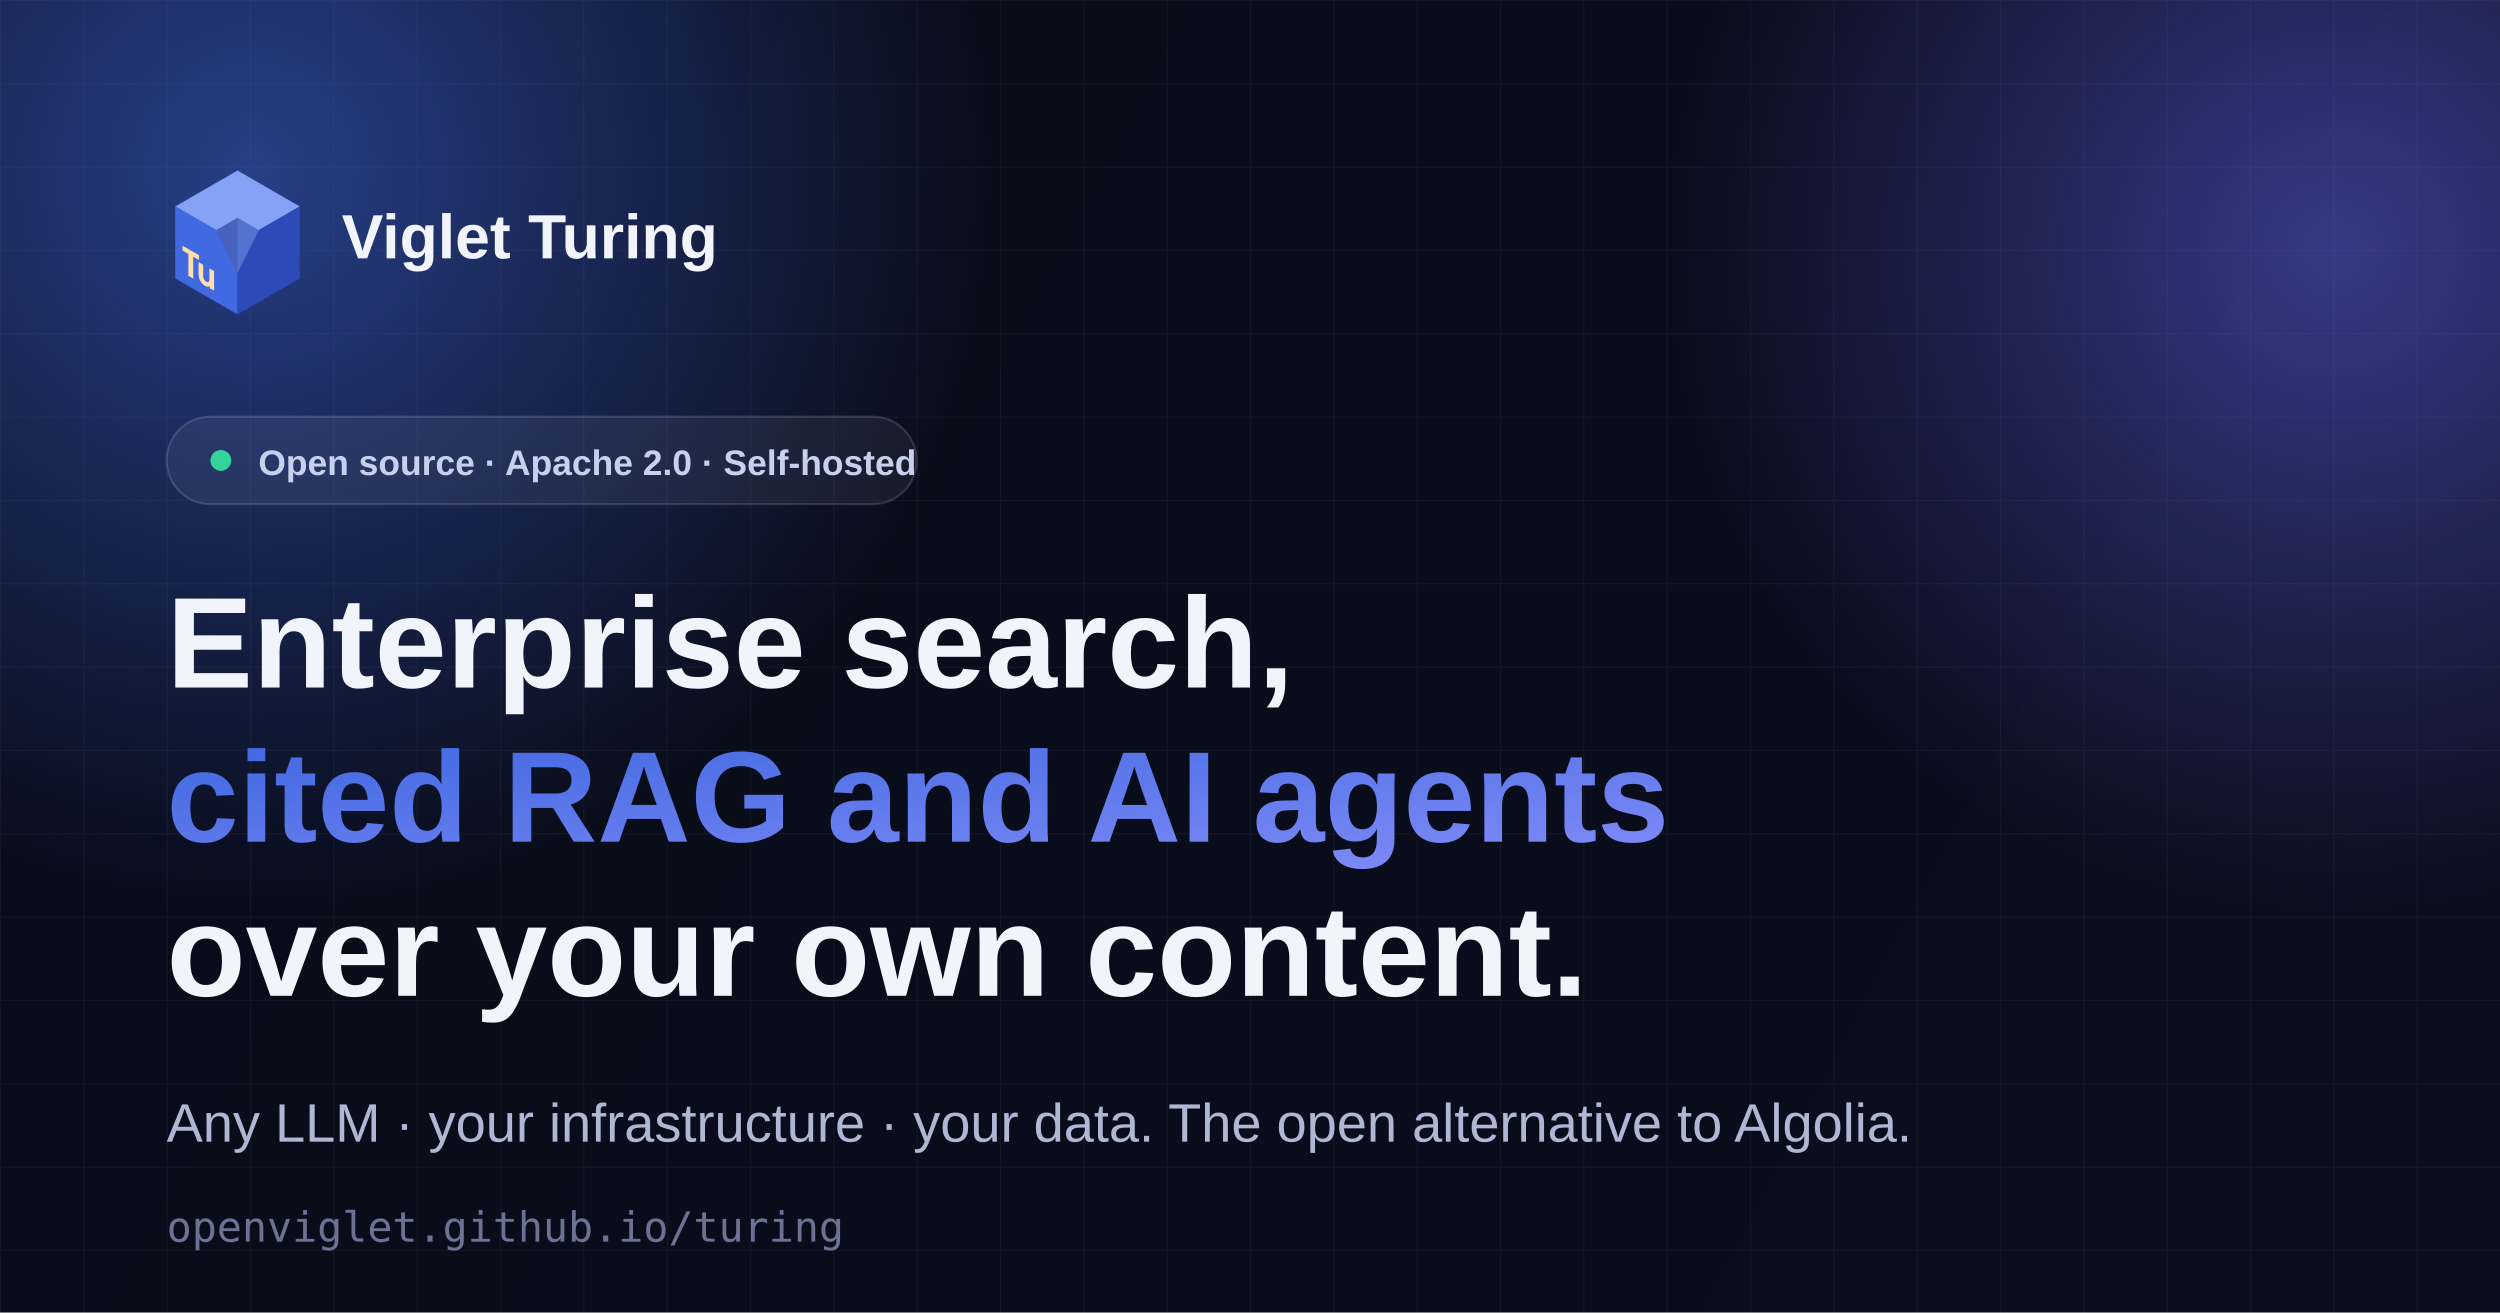
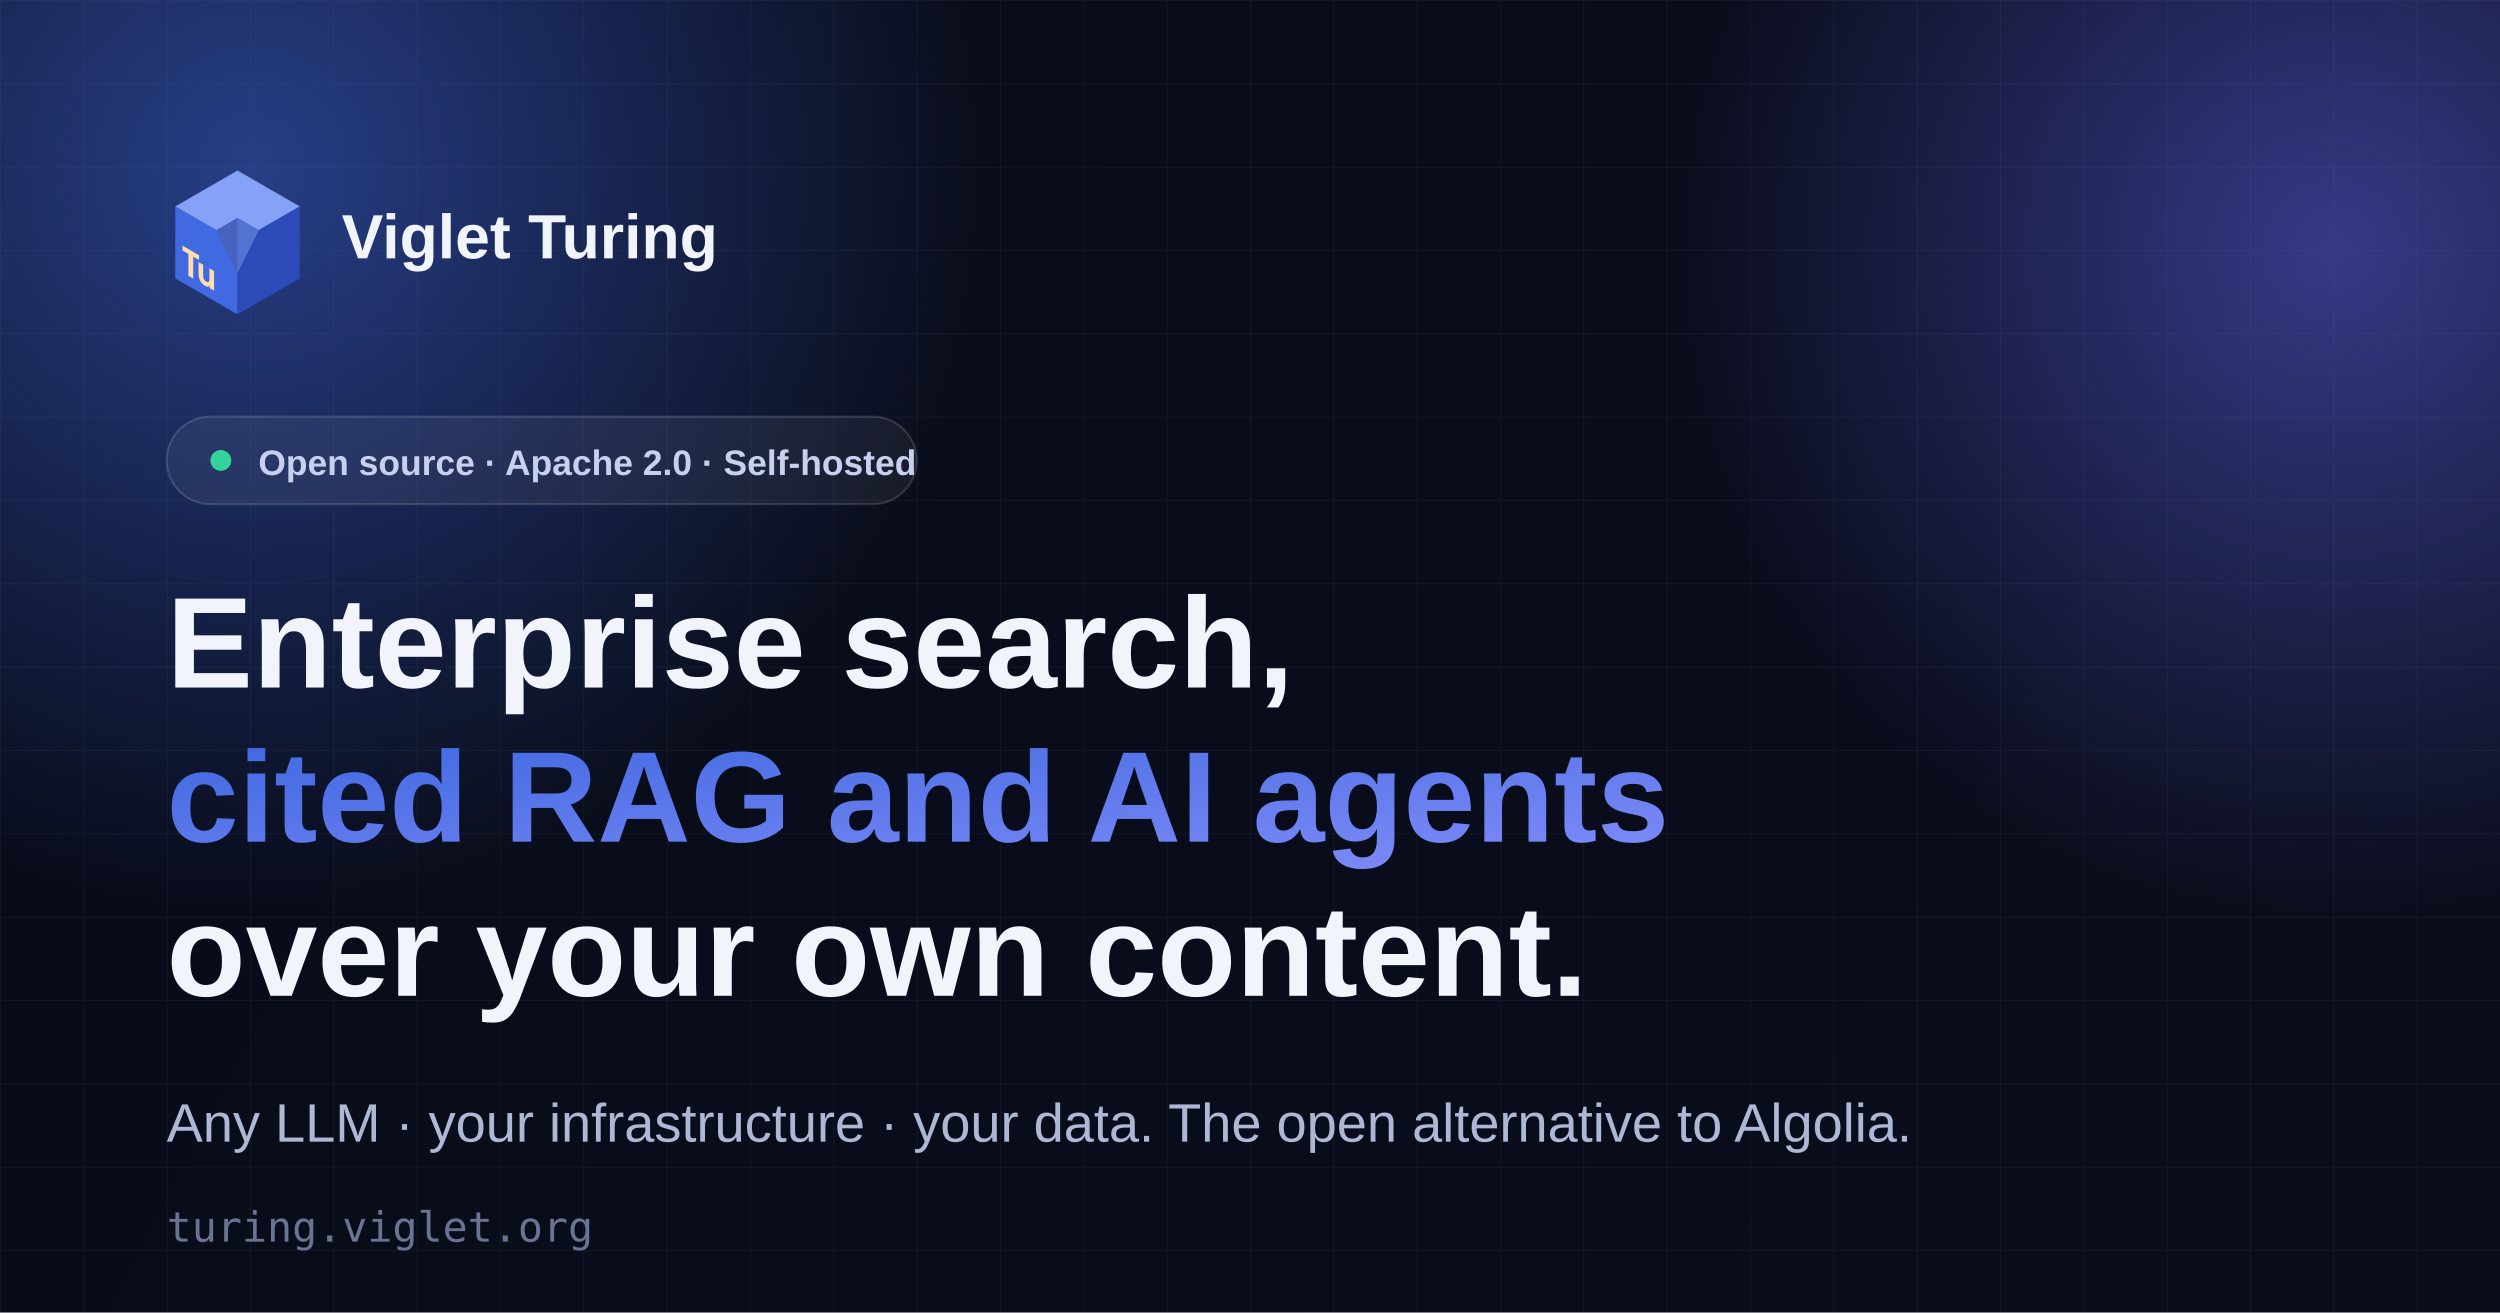
<svg xmlns="http://www.w3.org/2000/svg" width="1200" height="630" viewBox="0 0 1200 630" fill="none">
  <defs>
    <linearGradient id="bg" x1="0" y1="0" x2="1200" y2="630" gradientUnits="userSpaceOnUse">
      <stop offset="0" stop-color="#080b18" />
      <stop offset="1" stop-color="#0a0d1c" />
    </linearGradient>
    <linearGradient id="brand" x1="0" y1="0" x2="1" y2="1">
      <stop offset="0" stop-color="#4169E1" />
      <stop offset="1" stop-color="#818cf8" />
    </linearGradient>
    <radialGradient id="orbA" cx="0.5" cy="0.5" r="0.5">
      <stop offset="0" stop-color="#4169E1" stop-opacity="0.55" />
      <stop offset="1" stop-color="#4169E1" stop-opacity="0" />
    </radialGradient>
    <radialGradient id="orbB" cx="0.5" cy="0.5" r="0.5">
      <stop offset="0" stop-color="#6366f1" stop-opacity="0.5" />
      <stop offset="1" stop-color="#6366f1" stop-opacity="0" />
    </radialGradient>
    <pattern id="grid" width="40" height="40" patternUnits="userSpaceOnUse">
      <path d="M40 0H0V40" fill="none" stroke="#ffffff" stroke-opacity="0.04" stroke-width="1" />
    </pattern>
  </defs>
  <rect width="1200" height="630" fill="url(#bg)" />
  <rect width="1200" height="630" fill="url(#grid)" />
  <circle cx="120" cy="80" r="360" fill="url(#orbA)" />
  <circle cx="1120" cy="120" r="320" fill="url(#orbB)" />
  <g transform="translate(80, 82)">
    <svg x="-4" y="-6" width="76" height="76" viewBox="0 0 512 512">
      <polygon points="256.0,40.0 456.9,156.0 324.3,232.6 256.0,193.1 187.7,232.6 55.1,156.0" fill="#86A2F7" stroke="#86A2F7" stroke-width="1" stroke-linejoin="round" />
      <polygon points="55.1,388.0 256.0,504.0 256.0,369.2 187.7,232.6 55.1,156.0" fill="#4169E1" stroke="#4169E1" stroke-width="1" stroke-linejoin="round" />
      <polygon points="456.9,388.0 256.0,504.0 256.0,369.2 324.3,232.6 456.9,156.0" fill="#2C4BB8" stroke="#2C4BB8" stroke-width="1" stroke-linejoin="round" />
      <polygon points="256.0,193.1 187.7,232.6 256.0,369.2" fill="#506ed1" stroke="#506ed1" stroke-width="1" stroke-linejoin="round" />
      <polygon points="256.0,193.1 187.7,232.6 256.0,369.2" fill="#000" stroke="#000" stroke-width="1" stroke-linejoin="round" fill-opacity="0.10" stroke-opacity="0" />
      <polygon points="256.0,193.1 324.3,232.6 256.0,369.2" fill="#5c80ea" stroke="#5c80ea" stroke-width="1" stroke-linejoin="round" />
      <polygon points="256.0,193.1 324.3,232.6 256.0,369.2" fill="#000" stroke="#000" stroke-width="1" stroke-linejoin="round" fill-opacity="0.10" stroke-opacity="0" />
      <g transform="matrix(0.866 .5 0 1 55.1 156.0)">
        <path d="M48.662 199.52V128.76H26.738V113.1H88.218V128.76H66.642V199.52ZM110.49 200.912Q102.834 200.912 97.44 197.606Q92.046 194.3 89.262 188.384Q86.478 182.468 86.478 174.58V136.184H103.878V173.188Q103.878 176.784 105.328 179.51Q106.778 182.236 109.446 183.744Q112.114 185.252 115.478 185.252Q118.958 185.252 121.568 183.744Q124.178 182.236 125.628 179.51Q127.078 176.784 127.078 173.188V136.184H144.478V199.52H128.238V186.992L129.166 189.776Q126.962 195.46 122.032 198.186Q117.102 200.912 110.49 200.912Z" fill="#FFDEAD" />
      </g>
    </svg>
    <text x="84" y="42" font-family="'Plus Jakarta Sans', Arial, sans-serif" font-size="30" font-weight="800" fill="#f2f4fb">Viglet Turing</text>
  </g>
  <g transform="translate(80, 200)">
    <rect width="360" height="42" rx="21" fill="#ffffff" fill-opacity="0.06" stroke="#ffffff" stroke-opacity="0.14" />
    <circle cx="26" cy="21" r="5" fill="#34d399" />
    <text x="44" y="28" font-family="'Plus Jakarta Sans', Arial, sans-serif" font-size="17" font-weight="700" fill="#c7d0ee">Open source · Apache 2.0 · Self-hosted</text>
  </g>
  <text x="80" y="330" font-family="'Plus Jakarta Sans', Arial, sans-serif" font-size="62" font-weight="800" fill="#f2f4fb">Enterprise search,</text>
  <text x="80" y="404" font-family="'Plus Jakarta Sans', Arial, sans-serif" font-size="62" font-weight="800" fill="url(#brand)">cited RAG and AI agents</text>
  <text x="80" y="478" font-family="'Plus Jakarta Sans', Arial, sans-serif" font-size="62" font-weight="800" fill="#f2f4fb">over your own content.</text>
  <text x="80" y="548" font-family="'Plus Jakarta Sans', Arial, sans-serif" font-size="26" font-weight="500" fill="#aeb7d4">Any LLM · your infrastructure · your data. The open alternative to Algolia.</text>
-   <text x="80" y="596" font-family="'JetBrains Mono', monospace" font-size="20" font-weight="500" fill="#6b7394">openviglet.github.io/turing</text>
+   <text x="80" y="596" font-family="'JetBrains Mono', monospace" font-size="20" font-weight="500" fill="#6b7394">turing.viglet.org</text>
</svg>
